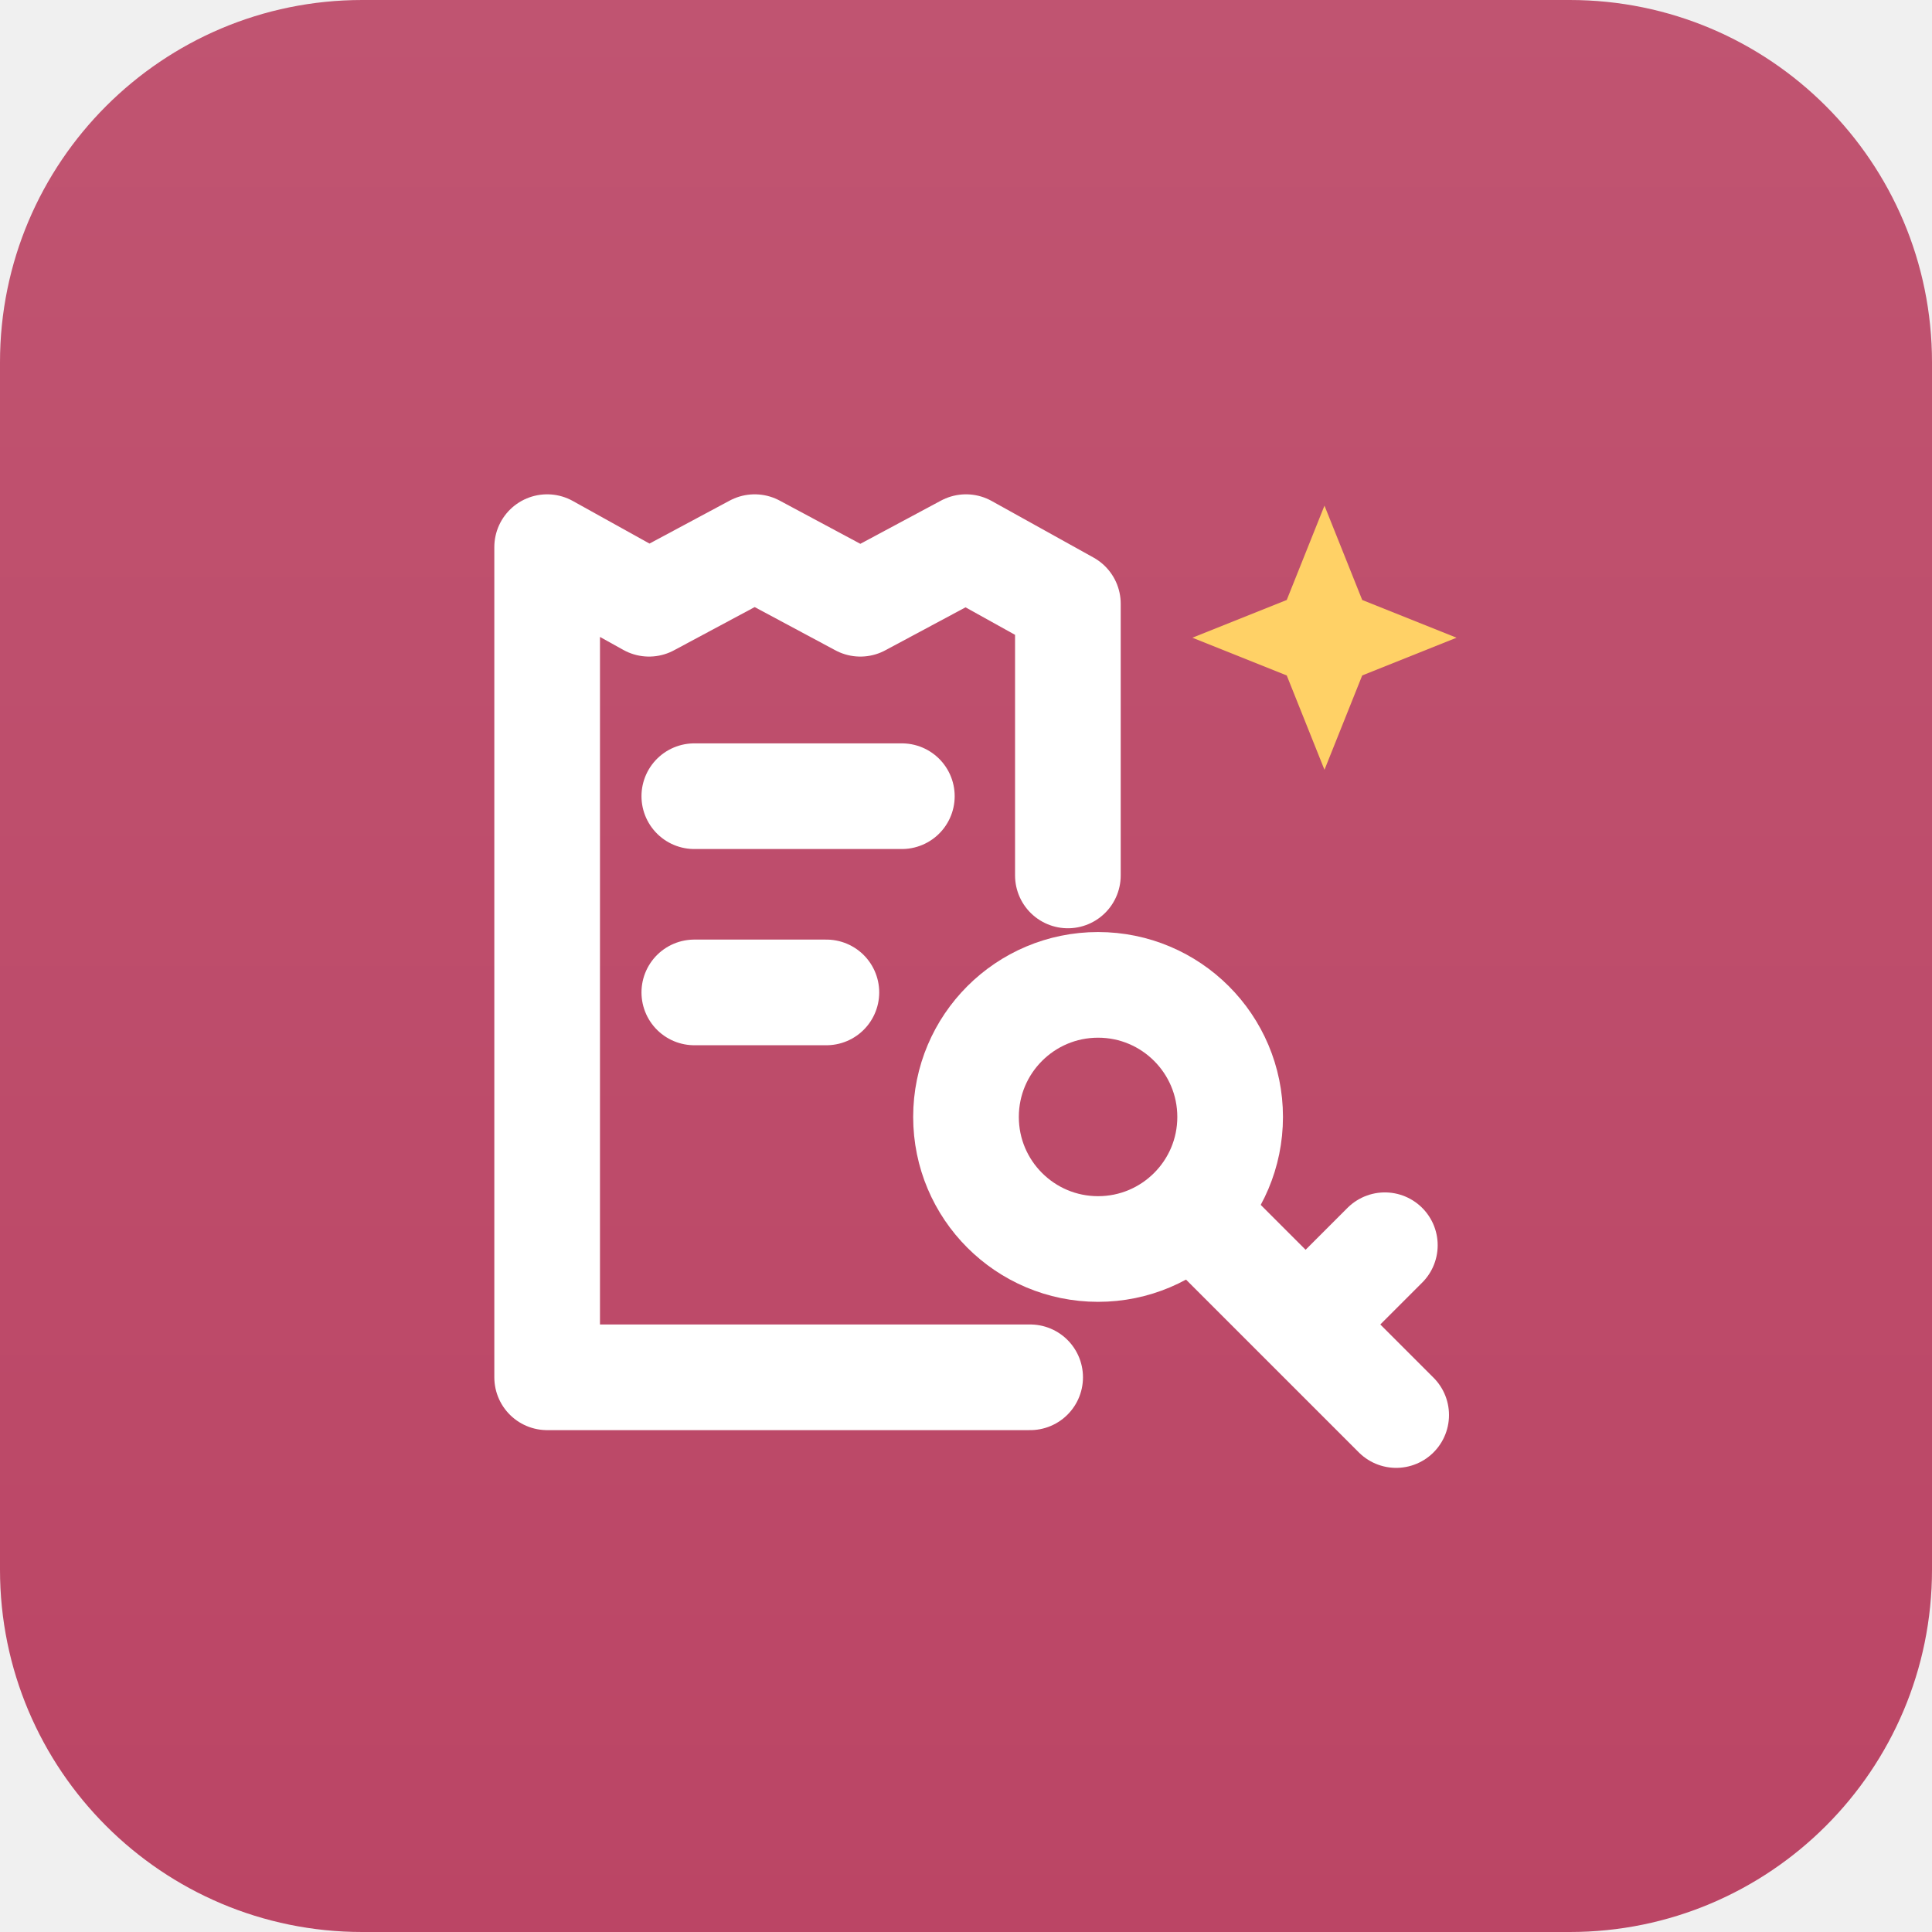
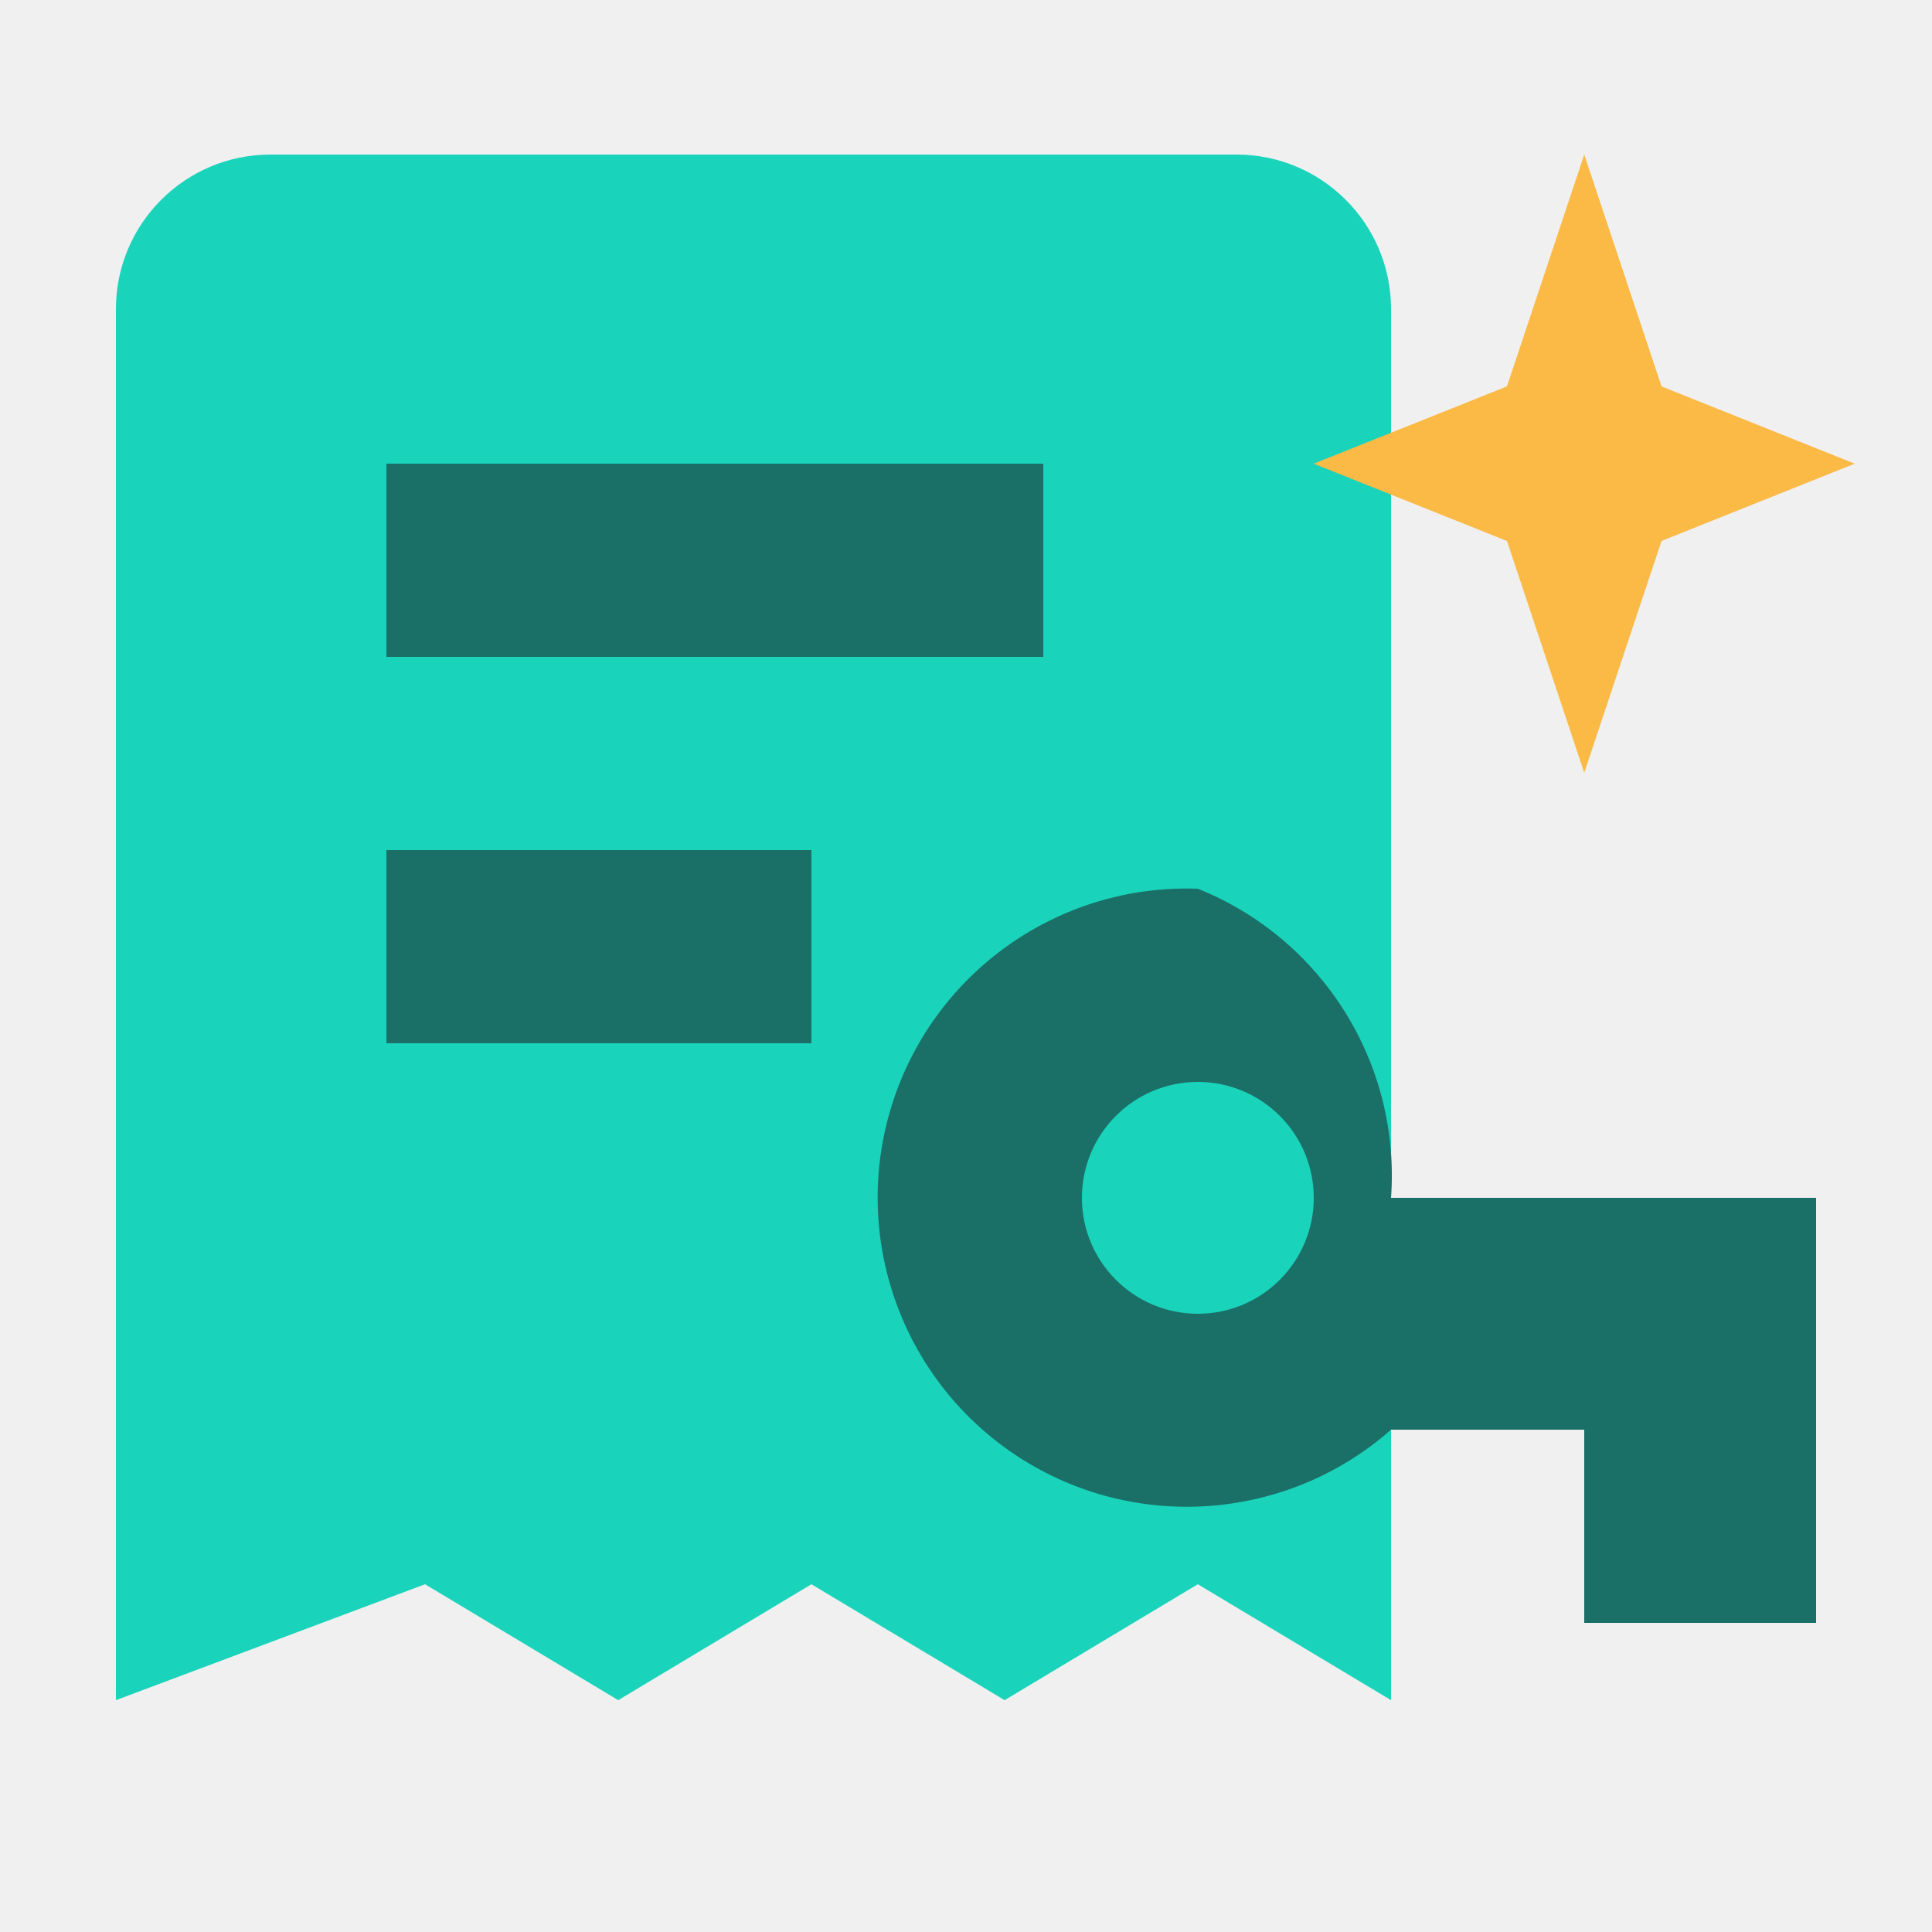
- <svg xmlns="http://www.w3.org/2000/svg" width="512" height="512" viewBox="0 0 512 512">
-   <defs>
-     <linearGradient id="bg_rms_hr_expense_ai_access" x1="0%" y1="0%" x2="0%" y2="100%">
-       <stop offset="0%" stop-color="#C05471" />
-       <stop offset="100%" stop-color="#BB4565" />
-     </linearGradient>
-   </defs>
-   <rect width="512" height="512" rx="96" fill="url(#bg_rms_hr_expense_ai_access)" />
-   <g fill="none" stroke="#FFFFFF" stroke-width="28" stroke-linecap="round" stroke-linejoin="round">
-     <path d="M273 365H145V145l27 15 28-15 28 15 28-15 27 15v72M184 211h55M184 263h35" />
-     <circle cx="291" cy="296" r="35" />
-     <path d="m316 321 54 54m-24-24 21-21" />
-     <path d="m351 134 10 25 25 10-25 10-10 25-10-25-25-10 25-10Z" fill="#FFD166" stroke="none" />
-   </g>
+ <svg xmlns="http://www.w3.org/2000/svg" width="512" height="512" viewBox="0 0 50 50">
+   <path d="M7 4h25a4 4 0 0 1 4 4v36l-5-3-5 3-5-3-5 3-5-3-8 3V8a4 4 0 0 1 4-4Z" fill="#1AD3BB" />
+   <path d="M10 12h17v5H10zm0 10h11v5H10z" fill="#1A6F66" />
+   <path fill-rule="evenodd" d="M31 23a8 8 0 1 0 5 14h5v5h6V31H36a8 8 0 0 0-5-8Zm-3 8a3 3 0 1 1 6 0 3 3 0 0 1-6 0Z" fill="#1A6F66" />
+   <path d="m41 4 2 6 5 2-5 2-2 6-2-6-5-2 5-2Z" fill="#FBB945" />
</svg>
